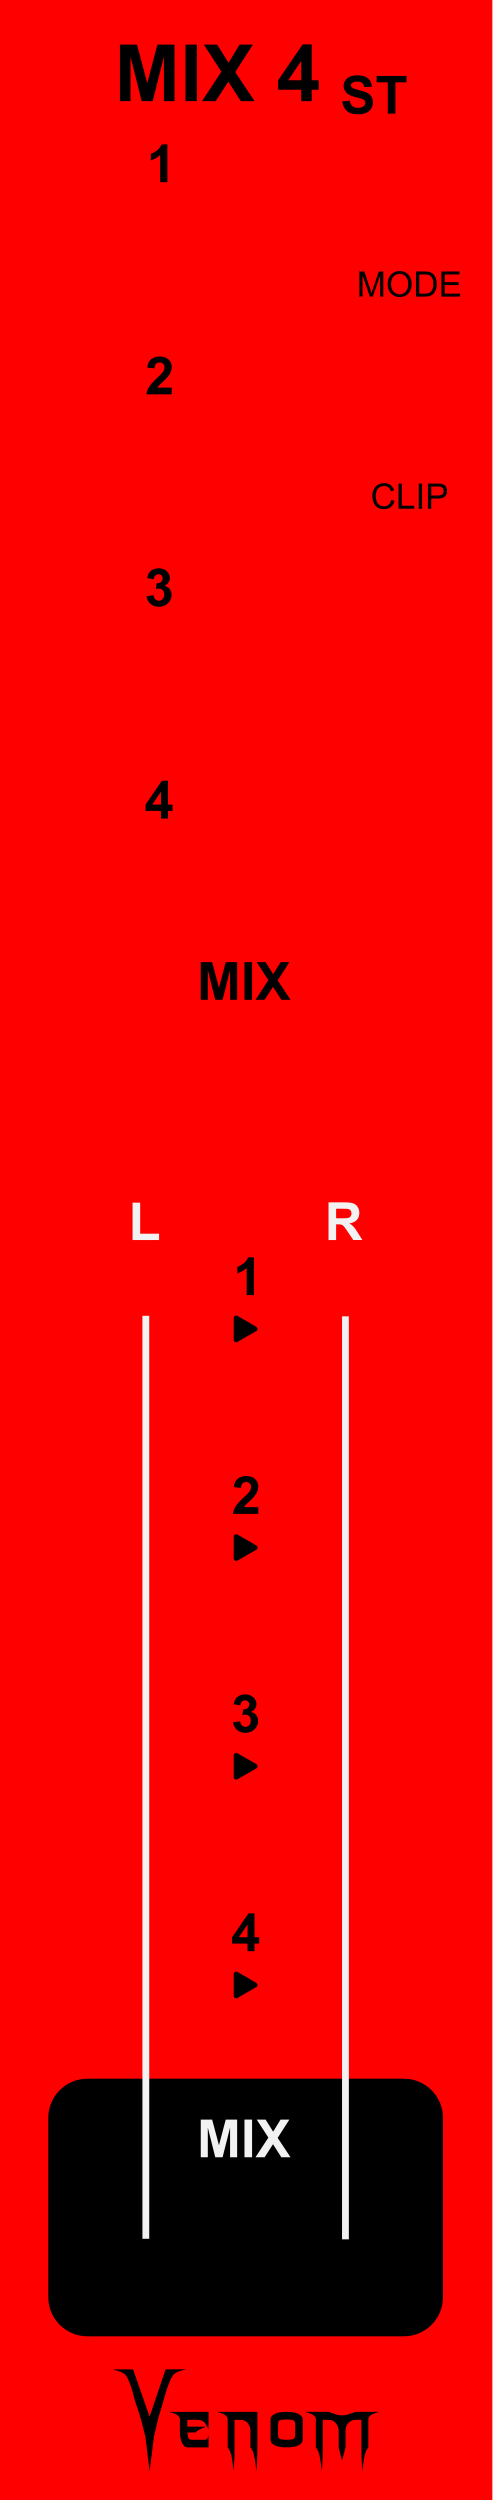
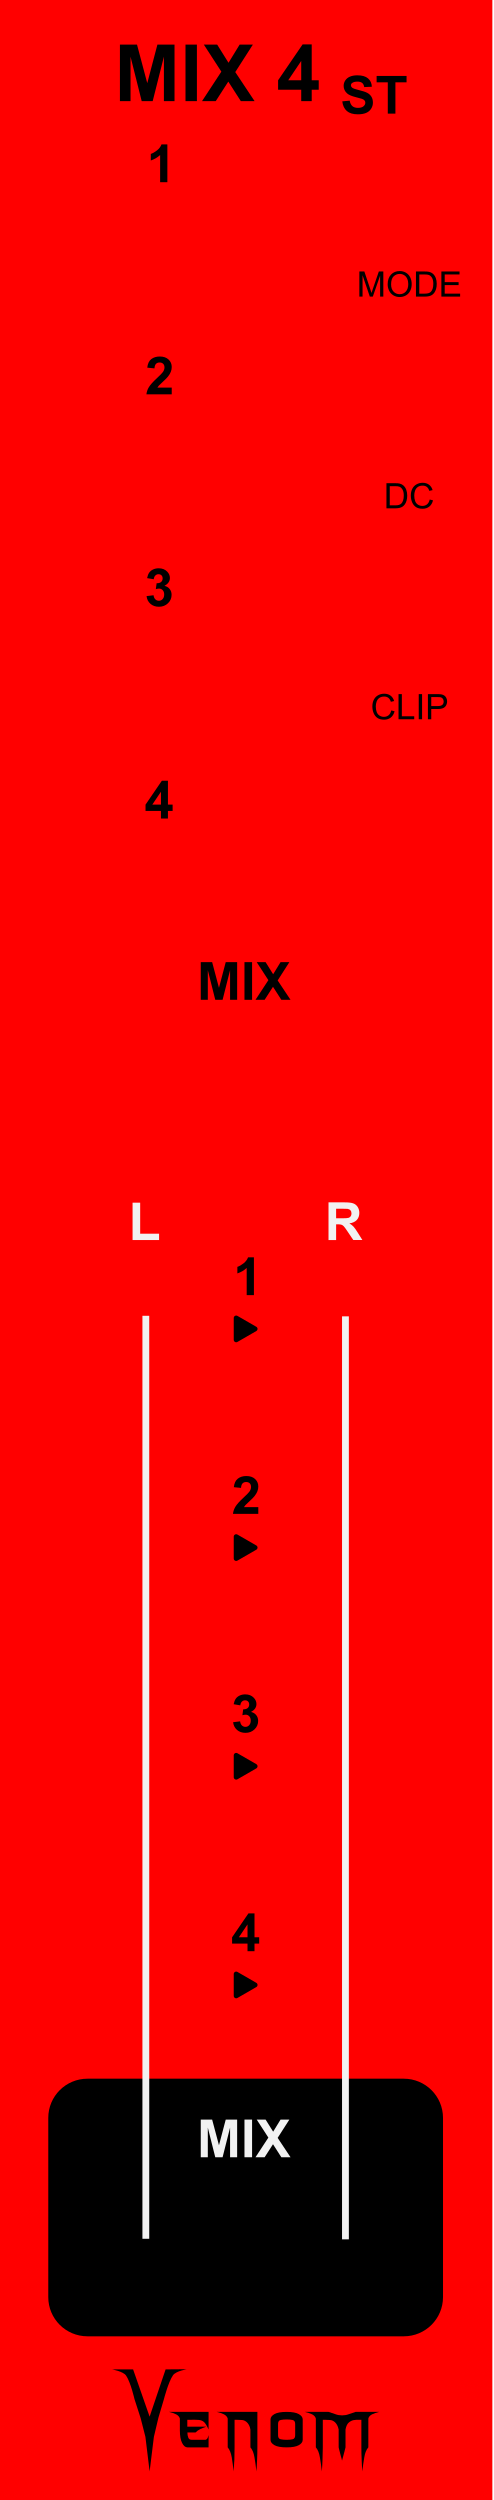
<svg xmlns="http://www.w3.org/2000/svg" width="75" height="380" viewBox="0 0 75 380" version="1.1" id="svg100">
  <defs id="defs7">
    <rect x="85" y="10" width="51.058" height="25" id="rect29906" />
    <linearGradient id="a8e142bb-541b-4903-be63-d5d069028a5d" x1="22.5" x2="22.5" y2="380" gradientUnits="userSpaceOnUse">
      <stop offset="0" stop-color="#ebebeb" id="stop2" />
      <stop offset="1" stop-color="#e1e1e1" id="stop4" />
    </linearGradient>
  </defs>
  <g id="aea613ef-74be-49bf-be45-c0734aee674b" data-name="FND BG" style="fill:#ff0000;fill-opacity:1" transform="matrix(1.666667,0,0,1,-0.1627407,0)">
    <rect width="45" height="380" fill="url(#a8e142bb-541b-4903-be63-d5d069028a5d)" id="rect9" style="fill:#ff0000;fill-opacity:1" x="0" y="0" />
  </g>
-   <g id="g98000" style="fill:#000000;fill-opacity:1">
+   <g id="f45e0130-37b7-4f8b-95b3-6408baa23eb1" data-name="components" style="display:inline" />
+   <g id="g42796" transform="matrix(0.304583,0,0,0.304583,14.27481,-12.68508)" style="fill:#000000;fill-opacity:1">
+     <g aria-label="enom" id="text4270-27" style="font-size:49.389px;line-height:1.25;font-family:'NECK ROMANCER';-inkscape-font-specification:'NECK ROMANCER, Normal';font-variant-ligatures:none;text-align:center;text-anchor:middle;fill:#000000;stroke-width:2.646;fill-opacity:1">
+       <path d="m 46.609,1249.244 q 0,1.158 0,3.425 3.183,0 9.453,0 -1.64,0.579 -2.99,1.206 -1.35,0.627 -2.363,1.688 -1.35,0 -4.051,0 0,1.495 0.434,2.556 0.386,1.109 1.833,1.109 2.267,0 6.801,0 0.482,-0.145 0.868,-0.627 0.338,-0.53 0.627,-1.736 0,2.026 0,6.125 -3.521,0 -10.563,0 -1.543,0 -2.653,-2.219 -1.109,-2.17 -1.109,-6.318 0,-1.978 0,-5.836 -0.386,-1.35 -1.881,-2.122 -1.495,-0.724 -3.569,-1.206 6.608,0 19.775,0 0,2.942 0,8.778 -1.206,-2.701 -2.219,-3.666 -1.013,-0.965 -2.701,-1.109 -0.916,-0.097 -2.17,-0.097 -1.206,0.048 -2.846,0.048 -0.241,0 -0.675,0 z" id="path42762" style="fill:#000000;fill-opacity:1" />
+       <path d="m 81.577,1245.289 q 0,5.884 0,17.701 0,3.087 -0.145,6.077 -0.096,3.039 -0.338,5.933 -0.386,-3.714 -0.965,-6.994 -0.531,-3.328 -2.026,-5.016 0,-2.99 0,-8.923 -0.241,-1.351 -0.723,-2.219 -0.482,-0.868 -1.061,-1.399 -1.109,-1.013 -2.412,-1.109 -1.35,-0.097 -2.267,-0.097 -0.482,0 -1.447,0 0,4.582 0,13.746 0,3.087 -0.096,6.077 -0.145,3.039 -0.386,5.933 -0.386,-3.714 -0.916,-6.994 -0.579,-3.328 -2.026,-5.016 0,-4.823 0,-14.373 -0.386,-1.35 -1.881,-2.122 -1.495,-0.724 -3.569,-1.206 6.752,0 20.257,0 z" id="path42764" style="fill:#000000;fill-opacity:1" />
+       <path d="m 104.197,1249.051 q 0,3.376 0,10.177 0,1.543 -1.929,2.653 -1.929,1.109 -6.077,1.109 -4.196,0 -6.125,-1.109 -1.929,-1.109 -1.929,-2.653 0,-3.376 0,-10.177 0,-1.543 1.929,-2.653 1.929,-1.109 6.125,-1.109 4.148,0 6.077,1.109 1.929,1.109 1.929,2.653 z m -3.762,7.91 q 0,-1.881 0,-5.643 0,-1.688 -1.254,-1.978 -1.206,-0.289 -2.99,-0.289 -1.833,0 -3.039,0.289 -1.254,0.289 -1.254,1.978 0,1.881 0,5.643 0,1.688 1.254,1.977 1.206,0.289 3.039,0.289 1.785,0 2.99,-0.289 1.254,-0.289 1.254,-1.977 z" id="path42766" style="fill:#000000;fill-opacity:1" />
+       <path d="m 142.348,1245.289 q -2.026,0.482 -3.521,1.206 -1.543,0.772 -1.881,2.122 0,4.775 0,14.373 -1.495,1.688 -2.026,5.016 -0.579,3.28 -0.965,6.994 -0.241,-2.894 -0.338,-5.933 -0.145,-2.99 -0.145,-6.077 0,-4.582 0,-13.746 -0.482,0 -1.399,0 -0.531,0 -1.158,0 -0.627,0 -1.302,0.145 -1.254,0.241 -2.412,1.206 -1.158,0.965 -1.64,3.473 0,2.99 0,8.923 -0.145,0.627 -0.289,1.109 -0.097,0.482 -0.193,0.82 -0.531,1.978 -0.386,1.351 0.193,-0.627 -0.289,1.158 -0.097,0.338 -0.241,0.868 -0.145,0.531 -0.338,1.302 -0.145,-0.675 -0.289,-1.206 -0.145,-0.482 -0.241,-0.82 -0.531,-2.026 -0.338,-1.302 0.193,0.772 -0.434,-1.688 -0.048,-0.289 -0.193,-0.724 -0.097,-0.386 -0.193,-0.868 0,-2.99 0,-8.923 -0.289,-1.351 -0.772,-2.219 -0.482,-0.868 -1.061,-1.399 -1.109,-1.013 -2.412,-1.109 -1.302,-0.097 -2.267,-0.097 -0.482,0 -1.399,0 0,4.582 0,13.746 0,3.087 -0.145,6.077 -0.097,3.039 -0.338,5.933 -0.386,-3.714 -0.965,-6.994 -0.531,-3.328 -2.026,-5.016 0,-4.823 0,-14.373 -0.386,-1.35 -1.881,-2.122 -1.495,-0.724 -3.569,-1.206 3.955,0 11.768,0 1.158,0.386 3.473,1.157 0.772,0.289 1.592,0.434 0.82,0.145 1.688,0.145 0.868,0 1.736,-0.145 0.82,-0.145 1.592,-0.434 1.158,-0.386 3.424,-1.157 3.955,0 11.768,0 z" id="path42768" style="fill:#000000;fill-opacity:1" />
+     </g>
+     <g aria-label="V" transform="matrix(1.236317,0,0,0.8088538,-497.8809,123.4859)" id="text4270-3-5-2" style="font-size:78.506px;line-height:1.25;font-family:Nosferotica;-inkscape-font-specification:'Nosferotica, Normal';font-variant-ligatures:none;text-align:center;text-anchor:middle;fill:#000000;stroke-width:3.271;fill-opacity:1">
+       <path d="m 431.65,1360.686 8.574,-0.102 c 0,0 -4.408,1.088 -5.599,3.728 -1.881,4.169 -3.642,14.663 -3.642,14.663 l -2.233,11.519 -1.833,11.831 -1.718,21.311 -1.695,-21.311 -1.922,-11.521 -2.501,-11.829 c 0,0 -1.52,-10.287 -3.383,-14.483 -1.145,-2.579 -5.634,-3.806 -5.634,-3.806 h 8.466 l 6.669,29.157 z" id="path30410" style="fill:#000000;fill-opacity:1" />
+     </g>
+   </g>
+   <text xml:space="preserve" id="text29904" style="font-weight:bold;font-size:8px;line-height:1.25;font-family:Arial;-inkscape-font-specification:'Arial, Bold';font-variant-ligatures:none;text-align:center;white-space:pre;shape-inside:url(#rect29906)" />
+   <g id="g87069" style="fill:#000000;fill-opacity:1">
    <g aria-label="ST" id="text9323-6-3-6-1-4-5" style="font-weight:bold;font-size:8px;line-height:1.25;font-family:Arial;-inkscape-font-specification:'Arial, Bold';font-variant-ligatures:none;text-align:center;text-anchor:middle;display:inline;fill:#000000;fill-opacity:1" transform="translate(6,2)">
      <path d="m 46.027,13.408 1.125,-0.109 q 0.102,0.566 0.41,0.832 0.312,0.266 0.84,0.266 0.559,0 0.84,-0.234 0.285,-0.238 0.285,-0.555 0,-0.203 -0.121,-0.344 -0.117,-0.145 -0.414,-0.25 -0.203,-0.07 -0.926,-0.25 -0.93,-0.23 -1.305,-0.566 -0.527,-0.473 -0.527,-1.152 0,-0.438 0.246,-0.816 0.25,-0.383 0.715,-0.582 0.469,-0.199 1.129,-0.199 1.078,0 1.621,0.473 0.547,0.473 0.574,1.262 l -1.156,0.051 q -0.074,-0.441 -0.32,-0.633 -0.242,-0.195 -0.73,-0.195 -0.504,0 -0.789,0.207 -0.184,0.133 -0.184,0.355 0,0.203 0.172,0.348 0.219,0.184 1.062,0.383 0.844,0.199 1.246,0.414 0.406,0.211 0.633,0.582 0.23,0.367 0.23,0.91 0,0.492 -0.273,0.922 -0.273,0.43 -0.773,0.641 -0.5,0.207 -1.246,0.207 -1.086,0 -1.668,-0.5 -0.582,-0.504 -0.695,-1.465 z" id="path8017" style="fill:#000000;fill-opacity:1" />
      <path d="M 52.945,15.271 V 10.513 H 51.246 V 9.544 h 4.551 v 0.969 h -1.695 v 4.758 z" id="path8019" style="fill:#000000;fill-opacity:1" />
    </g>
    <rect x="7.337" y="315.962" width="60" height="39.157" rx="5.957" fill="#1f1f1f" id="rect56" style="fill:#000000;fill-opacity:1;stroke-width:1.45" />
    <g aria-label="MIX" id="text9323" style="font-weight:bold;font-size:8px;line-height:1.25;font-family:Arial;-inkscape-font-specification:'Arial, Bold';font-variant-ligatures:none;text-align:center;text-anchor:middle;fill:#000000;fill-opacity:1" transform="translate(15)">
      <path d="m 15.515,151.972 v -5.727 h 1.73 l 1.039,3.906 1.027,-3.906 h 1.734 v 5.727 h -1.074 v -4.508 l -1.137,4.508 h -1.113 l -1.133,-4.508 v 4.508 z" id="path79773" style="fill:#000000;fill-opacity:1" />
      <path d="m 22.16,151.972 v -5.727 h 1.156 v 5.727 z" id="path79775" style="fill:#000000;fill-opacity:1" />
      <path d="m 23.835,151.972 1.957,-2.988 -1.773,-2.738 h 1.352 l 1.148,1.84 1.125,-1.84 h 1.34 l -1.781,2.781 1.957,2.945 h -1.395 l -1.27,-1.98 -1.273,1.98 z" id="path79777" style="fill:#000000;fill-opacity:1" />
    </g>
    <g aria-label="1" id="text9323-6" style="font-weight:bold;font-size:8px;line-height:1.25;font-family:Arial;-inkscape-font-specification:'Arial, Bold';font-variant-ligatures:none;text-align:center;text-anchor:middle;fill:#000000;fill-opacity:1" transform="translate(14.01774,0.5314984)">
      <path d="m 11.42,27.167 h -1.098 v -4.137 q -0.602,0.562 -1.418,0.832 v -0.996 q 0.43,-0.141 0.934,-0.531 0.504,-0.395 0.691,-0.918 h 0.891 z" id="path79761" style="fill:#000000;fill-opacity:1" />
    </g>
    <g aria-label="2" id="text9323-6-3" style="font-weight:bold;font-size:8px;line-height:1.25;font-family:Arial;-inkscape-font-specification:'Arial, Bold';font-variant-ligatures:none;text-align:center;text-anchor:middle;fill:#000000;fill-opacity:1" transform="translate(14.01774,0.5314984)">
      <path d="m 12.086,58.387 v 1.02 H 8.238 q 0.062,-0.578 0.375,-1.094 0.312,-0.52 1.234,-1.375 0.742,-0.691 0.91,-0.938 0.227,-0.34 0.227,-0.672 0,-0.367 -0.199,-0.562 -0.195,-0.199 -0.543,-0.199 -0.344,0 -0.547,0.207 -0.203,0.207 -0.234,0.688 l -1.094,-0.109 q 0.098,-0.906 0.613,-1.301 0.516,-0.395 1.289,-0.395 0.848,0 1.332,0.457 0.484,0.457 0.484,1.137 0,0.387 -0.141,0.738 -0.137,0.348 -0.438,0.73 -0.199,0.254 -0.719,0.73 -0.52,0.477 -0.66,0.633 -0.137,0.156 -0.223,0.305 z" id="path79764" style="fill:#000000;fill-opacity:1" />
    </g>
    <g aria-label="3" id="text9323-6-3-4" style="font-weight:bold;font-size:8px;line-height:1.25;font-family:Arial;-inkscape-font-specification:'Arial, Bold';font-variant-ligatures:none;text-align:center;text-anchor:middle;fill:#000000;fill-opacity:1" transform="translate(14.01774,0.5314984)">
      <path d="m 8.26,90.078 1.062,-0.129 q 0.051,0.406 0.273,0.621 0.223,0.215 0.539,0.215 0.34,0 0.57,-0.258 0.234,-0.258 0.234,-0.695 0,-0.414 -0.223,-0.656 -0.223,-0.242 -0.543,-0.242 -0.211,0 -0.504,0.082 l 0.121,-0.895 q 0.445,0.012 0.68,-0.191 0.234,-0.207 0.234,-0.547 0,-0.289 -0.172,-0.461 -0.172,-0.172 -0.457,-0.172 -0.281,0 -0.48,0.195 -0.199,0.195 -0.242,0.57 L 8.342,87.344 q 0.105,-0.52 0.316,-0.828 0.215,-0.312 0.594,-0.488 0.383,-0.18 0.855,-0.18 0.809,0 1.297,0.516 0.402,0.422 0.402,0.953 0,0.754 -0.824,1.203 0.492,0.105 0.785,0.473 0.297,0.367 0.297,0.887 0,0.754 -0.551,1.285 -0.551,0.531 -1.371,0.531 -0.777,0 -1.289,-0.445 -0.512,-0.449 -0.594,-1.172 z" id="path79767" style="fill:#000000;fill-opacity:1" />
    </g>
    <g aria-label="4" id="text9323-6-3-4-7" style="font-weight:bold;font-size:8px;line-height:1.25;font-family:Arial;-inkscape-font-specification:'Arial, Bold';font-variant-ligatures:none;text-align:center;text-anchor:middle;fill:#000000;fill-opacity:1" transform="translate(14.01774,0.5314984)">
      <path d="m 10.447,123.886 v -1.152 H 8.103 v -0.961 l 2.484,-3.637 h 0.922 v 3.633 h 0.711 v 0.965 h -0.711 v 1.152 z m 0,-2.117 v -1.957 l -1.316,1.957 z" id="path79770" style="fill:#000000;fill-opacity:1" />
    </g>
    <g aria-label="1" id="text9323-6-6" style="font-weight:bold;font-size:8px;line-height:1.25;font-family:Arial;-inkscape-font-specification:'Arial, Bold';font-variant-ligatures:none;text-align:center;text-anchor:middle;fill:#000000;fill-opacity:1" transform="translate(27.17531,2)">
      <path d="m 11.42,194.865 h -1.098 v -4.137 q -0.602,0.562 -1.418,0.832 v -0.996 q 0.43,-0.141 0.934,-0.531 0.504,-0.395 0.691,-0.918 h 0.891 z" id="path79780" style="fill:#000000;fill-opacity:1" />
    </g>
    <g aria-label="2" id="text9323-6-3-6" style="font-weight:bold;font-size:8px;line-height:1.25;font-family:Arial;-inkscape-font-specification:'Arial, Bold';font-variant-ligatures:none;text-align:center;text-anchor:middle;fill:#000000;fill-opacity:1" transform="translate(27.17531,2)">
      <path d="m 12.086,227.086 v 1.02 H 8.238 q 0.062,-0.578 0.375,-1.094 0.312,-0.52 1.234,-1.375 0.742,-0.691 0.91,-0.938 0.227,-0.34 0.227,-0.672 0,-0.367 -0.199,-0.562 -0.195,-0.199 -0.543,-0.199 -0.344,0 -0.547,0.207 -0.203,0.207 -0.234,0.688 l -1.094,-0.109 q 0.098,-0.906 0.613,-1.301 0.516,-0.395 1.289,-0.395 0.848,0 1.332,0.457 0.484,0.457 0.484,1.137 0,0.387 -0.141,0.738 -0.137,0.348 -0.438,0.73 -0.199,0.254 -0.719,0.73 -0.52,0.477 -0.66,0.633 -0.137,0.156 -0.223,0.305 z" id="path79783" style="fill:#000000;fill-opacity:1" />
    </g>
    <g aria-label="3" id="text9323-6-3-4-2" style="font-weight:bold;font-size:8px;line-height:1.25;font-family:Arial;-inkscape-font-specification:'Arial, Bold';font-variant-ligatures:none;text-align:center;text-anchor:middle;fill:#000000;fill-opacity:1" transform="translate(27.17531,2)">
      <path d="m 8.26,259.776 1.062,-0.129 q 0.051,0.406 0.273,0.621 0.223,0.215 0.539,0.215 0.34,0 0.57,-0.258 0.234,-0.258 0.234,-0.695 0,-0.414 -0.223,-0.656 -0.223,-0.242 -0.543,-0.242 -0.211,0 -0.504,0.082 l 0.121,-0.895 q 0.445,0.012 0.68,-0.191 0.234,-0.207 0.234,-0.547 0,-0.289 -0.172,-0.461 -0.172,-0.172 -0.457,-0.172 -0.281,0 -0.48,0.195 -0.199,0.195 -0.242,0.57 l -1.012,-0.172 q 0.105,-0.52 0.316,-0.828 0.215,-0.312 0.594,-0.488 0.383,-0.18 0.855,-0.18 0.809,0 1.297,0.516 0.402,0.422 0.402,0.953 0,0.754 -0.824,1.203 0.492,0.105 0.785,0.473 0.297,0.367 0.297,0.887 0,0.754 -0.551,1.285 -0.551,0.531 -1.371,0.531 -0.777,0 -1.289,-0.445 -0.512,-0.449 -0.594,-1.172 z" id="path79786" style="fill:#000000;fill-opacity:1" />
    </g>
    <g aria-label="4" id="text9323-6-3-4-7-9" style="font-weight:bold;font-size:8px;line-height:1.25;font-family:Arial;-inkscape-font-specification:'Arial, Bold';font-variant-ligatures:none;text-align:center;text-anchor:middle;fill:#000000;fill-opacity:1" transform="translate(27.17531,2)">
      <path d="m 10.447,294.584 v -1.152 H 8.103 v -0.961 l 2.484,-3.637 h 0.922 v 3.633 h 0.711 v 0.965 h -0.711 v 1.152 z m 0,-2.117 v -1.957 l -1.316,1.957 z" id="path79789" style="fill:#000000;fill-opacity:1" />
    </g>
    <g aria-label="MIX 4" id="text9323-12" style="font-weight:bold;font-size:12px;line-height:1.25;font-family:Arial;-inkscape-font-specification:'Arial, Bold';font-variant-ligatures:none;text-align:center;text-anchor:middle;fill:#000000;fill-opacity:1" transform="translate(11)">
      <path d="M 7.229,15.372 V 6.783 H 9.825 l 1.559,5.859 1.541,-5.859 h 2.602 V 15.372 H 13.914 V 8.611 L 12.209,15.372 H 10.539 L 8.84,8.611 v 6.762 z" id="path79752" style="fill:#000000;fill-opacity:1" />
      <path d="M 17.196,15.372 V 6.783 h 1.734 v 8.59 z" id="path79754" style="fill:#000000;fill-opacity:1" />
      <path d="M 19.709,15.372 22.645,10.89 19.985,6.783 h 2.027 l 1.723,2.76 1.688,-2.76 h 2.01 l -2.672,4.172 2.936,4.418 h -2.092 l -1.904,-2.971 -1.91,2.971 z" id="path79756" style="fill:#000000;fill-opacity:1" />
      <path d="m 34.786,15.372 v -1.729 h -3.516 v -1.441 l 3.727,-5.455 h 1.383 v 5.449 h 1.066 v 1.447 h -1.066 v 1.729 z m 0,-3.176 V 9.261 l -1.975,2.936 z" id="path79758" style="fill:#000000;fill-opacity:1" />
    </g>
    <path d="m 38.959,268.151 -2.872,-1.658 a 0.372,0.372 0 0 0 -0.558,0.322 v 3.316 a 0.372,0.372 0 0 0 0.558,0.322 l 2.872,-1.658 a 0.372,0.372 0 0 0 0,-0.644 z" fill="#1f1f1f" id="path26" style="fill:#000000;fill-opacity:1" />
    <path d="m 38.959,301.39 -2.872,-1.658 a 0.372,0.372 0 0 0 -0.558,0.322 v 3.316 a 0.372,0.372 0 0 0 0.558,0.322 l 2.872,-1.658 a 0.372,0.372 0 0 0 0,-0.644 z" fill="#1f1f1f" id="path26-1" style="fill:#000000;fill-opacity:1" />
    <path d="m 38.959,234.911 -2.872,-1.658 a 0.372,0.372 0 0 0 -0.558,0.322 v 3.316 a 0.372,0.372 0 0 0 0.558,0.322 l 2.872,-1.658 a 0.372,0.372 0 0 0 0,-0.644 z" fill="#1f1f1f" id="path26-2" style="fill:#000000;fill-opacity:1" />
    <path d="m 38.959,201.672 -2.872,-1.658 a 0.372,0.372 0 0 0 -0.558,0.322 v 3.316 a 0.372,0.372 0 0 0 0.558,0.322 l 2.872,-1.658 a 0.372,0.372 0 0 0 0,-0.644 z" fill="#1f1f1f" id="path26-8" style="fill:#000000;fill-opacity:1" />
    <g aria-label="MODE" id="text92548" style="font-size:5.333px;line-height:1.25;font-family:Arial;-inkscape-font-specification:'Arial, Normal';font-variant-ligatures:none;text-align:center;text-anchor:middle;fill:#000000;fill-opacity:1">
      <path d="m 54.621,45.084 v -3.818 h 0.76 l 0.904,2.703 q 0.125,0.378 0.182,0.565 0.065,-0.208 0.203,-0.612 l 0.914,-2.656 h 0.68 v 3.818 h -0.487 v -3.195 l -1.109,3.195 h -0.456 l -1.104,-3.25 v 3.25 z" id="path97921" style="fill:#000000;fill-opacity:1" />
      <path d="m 58.925,43.225 q 0,-0.951 0.51,-1.487 0.51,-0.539 1.318,-0.539 0.529,0 0.953,0.253 0.424,0.253 0.646,0.706 0.224,0.451 0.224,1.023 0,0.581 -0.234,1.039 -0.234,0.458 -0.664,0.695 -0.43,0.234 -0.927,0.234 -0.539,0 -0.964,-0.26 -0.424,-0.26 -0.643,-0.711 -0.219,-0.451 -0.219,-0.953 z m 0.521,0.008 q 0,0.69 0.37,1.089 0.372,0.396 0.932,0.396 0.57,0 0.937,-0.401 0.37,-0.401 0.37,-1.138 0,-0.466 -0.159,-0.812 -0.156,-0.349 -0.461,-0.539 -0.302,-0.193 -0.68,-0.193 -0.536,0 -0.924,0.37 -0.385,0.367 -0.385,1.229 z" id="path97923" style="fill:#000000;fill-opacity:1" />
      <path d="m 63.227,45.084 v -3.818 h 1.315 q 0.445,0 0.68,0.055 0.328,0.076 0.56,0.273 0.302,0.255 0.451,0.654 0.151,0.396 0.151,0.906 0,0.435 -0.102,0.771 -0.102,0.336 -0.26,0.557 -0.159,0.219 -0.349,0.346 -0.188,0.125 -0.456,0.19 -0.266,0.065 -0.612,0.065 z m 0.505,-0.451 h 0.815 q 0.378,0 0.591,-0.07 0.216,-0.07 0.344,-0.198 0.18,-0.18 0.279,-0.482 0.102,-0.305 0.102,-0.737 0,-0.599 -0.198,-0.919 -0.195,-0.323 -0.477,-0.432 -0.203,-0.078 -0.654,-0.078 H 63.733 Z" id="path97925" style="fill:#000000;fill-opacity:1" />
      <path d="m 67.089,45.084 v -3.818 h 2.76 v 0.451 h -2.255 v 1.169 h 2.112 v 0.448 h -2.112 v 1.299 h 2.344 v 0.451 z" id="path97927" style="fill:#000000;fill-opacity:1" />
    </g>
-     <g aria-label="CLIP" id="text92548-7" style="font-size:5.333px;line-height:1.25;font-family:Arial;-inkscape-font-specification:'Arial, Normal';font-variant-ligatures:none;text-align:center;text-anchor:middle;fill:#000000;fill-opacity:1">
+     <g aria-label="CLIP" id="text92548-7" style="font-size:5.333px;line-height:1.25;font-family:Arial;-inkscape-font-specification:'Arial, Normal';font-variant-ligatures:none;text-align:center;text-anchor:middle;fill:#000000;fill-opacity:1" transform="translate(0,32)">
      <path d="m 59.47,75.986 0.505,0.128 q -0.159,0.622 -0.573,0.951 -0.411,0.326 -1.008,0.326 -0.617,0 -1.005,-0.25 -0.385,-0.253 -0.589,-0.729 -0.201,-0.477 -0.201,-1.023 0,-0.596 0.227,-1.039 0.229,-0.445 0.648,-0.674 0.422,-0.232 0.927,-0.232 0.573,0 0.964,0.292 0.391,0.292 0.544,0.82 l -0.497,0.117 q -0.133,-0.417 -0.385,-0.607 -0.253,-0.19 -0.635,-0.19 -0.44,0 -0.737,0.211 -0.294,0.211 -0.414,0.568 -0.12,0.354 -0.12,0.732 0,0.487 0.141,0.852 0.143,0.362 0.443,0.542 0.299,0.18 0.648,0.18 0.424,0 0.719,-0.245 0.294,-0.245 0.398,-0.727 z" id="path97930" style="fill:#000000;fill-opacity:1" />
      <path d="m 60.576,77.325 v -3.818 h 0.505 v 3.367 h 1.88 v 0.451 z" id="path97932" style="fill:#000000;fill-opacity:1" />
      <path d="m 63.649,77.325 v -3.818 h 0.505 v 3.818 z" id="path97934" style="fill:#000000;fill-opacity:1" />
      <path d="m 65.045,77.325 v -3.818 h 1.44 q 0.38,0 0.581,0.036 0.281,0.047 0.471,0.18 0.19,0.13 0.305,0.367 0.117,0.237 0.117,0.521 0,0.487 -0.31,0.826 -0.31,0.336 -1.12,0.336 h -0.979 v 1.552 z m 0.505,-2.003 h 0.987 q 0.49,0 0.695,-0.182 0.206,-0.182 0.206,-0.513 0,-0.24 -0.122,-0.409 -0.12,-0.172 -0.318,-0.227 -0.128,-0.034 -0.471,-0.034 h -0.977 z" id="path97936" style="fill:#000000;fill-opacity:1" />
    </g>
-   </g>
-   <g id="f45e0130-37b7-4f8b-95b3-6408baa23eb1" data-name="components" style="display:inline" />
-   <g id="g42796" transform="matrix(0.304583,0,0,0.304583,14.27481,-12.68508)" style="fill:#000000;fill-opacity:1">
-     <g aria-label="enom" id="text4270-27" style="font-size:49.389px;line-height:1.25;font-family:'NECK ROMANCER';-inkscape-font-specification:'NECK ROMANCER, Normal';font-variant-ligatures:none;text-align:center;text-anchor:middle;fill:#000000;stroke-width:2.646;fill-opacity:1">
-       <path d="m 46.609,1249.244 q 0,1.158 0,3.425 3.183,0 9.453,0 -1.64,0.579 -2.99,1.206 -1.35,0.627 -2.363,1.688 -1.35,0 -4.051,0 0,1.495 0.434,2.556 0.386,1.109 1.833,1.109 2.267,0 6.801,0 0.482,-0.145 0.868,-0.627 0.338,-0.53 0.627,-1.736 0,2.026 0,6.125 -3.521,0 -10.563,0 -1.543,0 -2.653,-2.219 -1.109,-2.17 -1.109,-6.318 0,-1.978 0,-5.836 -0.386,-1.35 -1.881,-2.122 -1.495,-0.724 -3.569,-1.206 6.608,0 19.775,0 0,2.942 0,8.778 -1.206,-2.701 -2.219,-3.666 -1.013,-0.965 -2.701,-1.109 -0.916,-0.097 -2.17,-0.097 -1.206,0.048 -2.846,0.048 -0.241,0 -0.675,0 z" id="path42762" style="fill:#000000;fill-opacity:1" />
-       <path d="m 81.577,1245.289 q 0,5.884 0,17.701 0,3.087 -0.145,6.077 -0.096,3.039 -0.338,5.933 -0.386,-3.714 -0.965,-6.994 -0.531,-3.328 -2.026,-5.016 0,-2.99 0,-8.923 -0.241,-1.351 -0.723,-2.219 -0.482,-0.868 -1.061,-1.399 -1.109,-1.013 -2.412,-1.109 -1.35,-0.097 -2.267,-0.097 -0.482,0 -1.447,0 0,4.582 0,13.746 0,3.087 -0.096,6.077 -0.145,3.039 -0.386,5.933 -0.386,-3.714 -0.916,-6.994 -0.579,-3.328 -2.026,-5.016 0,-4.823 0,-14.373 -0.386,-1.35 -1.881,-2.122 -1.495,-0.724 -3.569,-1.206 6.752,0 20.257,0 z" id="path42764" style="fill:#000000;fill-opacity:1" />
-       <path d="m 104.197,1249.051 q 0,3.376 0,10.177 0,1.543 -1.929,2.653 -1.929,1.109 -6.077,1.109 -4.196,0 -6.125,-1.109 -1.929,-1.109 -1.929,-2.653 0,-3.376 0,-10.177 0,-1.543 1.929,-2.653 1.929,-1.109 6.125,-1.109 4.148,0 6.077,1.109 1.929,1.109 1.929,2.653 z m -3.762,7.91 q 0,-1.881 0,-5.643 0,-1.688 -1.254,-1.978 -1.206,-0.289 -2.99,-0.289 -1.833,0 -3.039,0.289 -1.254,0.289 -1.254,1.978 0,1.881 0,5.643 0,1.688 1.254,1.977 1.206,0.289 3.039,0.289 1.785,0 2.99,-0.289 1.254,-0.289 1.254,-1.977 z" id="path42766" style="fill:#000000;fill-opacity:1" />
-       <path d="m 142.348,1245.289 q -2.026,0.482 -3.521,1.206 -1.543,0.772 -1.881,2.122 0,4.775 0,14.373 -1.495,1.688 -2.026,5.016 -0.579,3.28 -0.965,6.994 -0.241,-2.894 -0.338,-5.933 -0.145,-2.99 -0.145,-6.077 0,-4.582 0,-13.746 -0.482,0 -1.399,0 -0.531,0 -1.158,0 -0.627,0 -1.302,0.145 -1.254,0.241 -2.412,1.206 -1.158,0.965 -1.64,3.473 0,2.99 0,8.923 -0.145,0.627 -0.289,1.109 -0.097,0.482 -0.193,0.82 -0.531,1.978 -0.386,1.351 0.193,-0.627 -0.289,1.158 -0.097,0.338 -0.241,0.868 -0.145,0.531 -0.338,1.302 -0.145,-0.675 -0.289,-1.206 -0.145,-0.482 -0.241,-0.82 -0.531,-2.026 -0.338,-1.302 0.193,0.772 -0.434,-1.688 -0.048,-0.289 -0.193,-0.724 -0.097,-0.386 -0.193,-0.868 0,-2.99 0,-8.923 -0.289,-1.351 -0.772,-2.219 -0.482,-0.868 -1.061,-1.399 -1.109,-1.013 -2.412,-1.109 -1.302,-0.097 -2.267,-0.097 -0.482,0 -1.399,0 0,4.582 0,13.746 0,3.087 -0.145,6.077 -0.097,3.039 -0.338,5.933 -0.386,-3.714 -0.965,-6.994 -0.531,-3.328 -2.026,-5.016 0,-4.823 0,-14.373 -0.386,-1.35 -1.881,-2.122 -1.495,-0.724 -3.569,-1.206 3.955,0 11.768,0 1.158,0.386 3.473,1.157 0.772,0.289 1.592,0.434 0.82,0.145 1.688,0.145 0.868,0 1.736,-0.145 0.82,-0.145 1.592,-0.434 1.158,-0.386 3.424,-1.157 3.955,0 11.768,0 z" id="path42768" style="fill:#000000;fill-opacity:1" />
-     </g>
-     <g aria-label="V" transform="matrix(1.236317,0,0,0.8088538,-497.8809,123.4859)" id="text4270-3-5-2" style="font-size:78.506px;line-height:1.25;font-family:Nosferotica;-inkscape-font-specification:'Nosferotica, Normal';font-variant-ligatures:none;text-align:center;text-anchor:middle;fill:#000000;stroke-width:3.271;fill-opacity:1">
-       <path d="m 431.65,1360.686 8.574,-0.102 c 0,0 -4.408,1.088 -5.599,3.728 -1.881,4.169 -3.642,14.663 -3.642,14.663 l -2.233,11.519 -1.833,11.831 -1.718,21.311 -1.695,-21.311 -1.922,-11.521 -2.501,-11.829 c 0,0 -1.52,-10.287 -3.383,-14.483 -1.145,-2.579 -5.634,-3.806 -5.634,-3.806 h 8.466 l 6.669,29.157 z" id="path30410" style="fill:#000000;fill-opacity:1" />
+     <g aria-label="DC" id="text83416" style="font-size:5.333px;line-height:1.25;font-family:Arial;-inkscape-font-specification:'Arial, Normal';font-variant-ligatures:none;text-align:center;text-anchor:middle;fill:#000000;fill-opacity:1">
+       <path d="m 58.739,77.265 v -3.818 h 1.315 q 0.445,0 0.68,0.055 0.328,0.076 0.56,0.273 0.302,0.255 0.451,0.654 0.151,0.396 0.151,0.906 0,0.435 -0.102,0.771 -0.102,0.336 -0.26,0.557 -0.159,0.219 -0.349,0.346 -0.188,0.125 -0.456,0.19 -0.266,0.065 -0.612,0.065 z m 0.505,-0.451 h 0.815 q 0.378,0 0.591,-0.07 0.216,-0.07 0.344,-0.198 0.18,-0.18 0.279,-0.482 0.102,-0.305 0.102,-0.737 0,-0.599 -0.198,-0.919 -0.195,-0.323 -0.477,-0.432 -0.203,-0.078 -0.654,-0.078 H 59.244 Z" id="path87000" style="fill:#000000;fill-opacity:1" />
+       <path d="m 65.315,75.926 0.505,0.128 q -0.159,0.622 -0.573,0.951 -0.411,0.326 -1.008,0.326 -0.617,0 -1.005,-0.25 -0.385,-0.253 -0.589,-0.729 -0.201,-0.477 -0.201,-1.023 0,-0.596 0.227,-1.039 0.229,-0.445 0.648,-0.674 0.422,-0.232 0.927,-0.232 0.573,0 0.964,0.292 0.391,0.292 0.544,0.82 l -0.497,0.117 q -0.133,-0.417 -0.385,-0.607 -0.253,-0.19 -0.635,-0.19 -0.44,0 -0.737,0.211 -0.294,0.211 -0.414,0.568 -0.12,0.354 -0.12,0.732 0,0.487 0.141,0.852 0.143,0.362 0.443,0.542 0.299,0.18 0.648,0.18 0.424,0 0.719,-0.245 0.294,-0.245 0.398,-0.727 z" id="path87002" style="fill:#000000;fill-opacity:1" />
    </g>
  </g>
-   <text xml:space="preserve" id="text29904" style="font-weight:bold;font-size:8px;line-height:1.25;font-family:Arial;-inkscape-font-specification:'Arial, Bold';font-variant-ligatures:none;text-align:center;white-space:pre;shape-inside:url(#rect29906)" />
  <g id="layer1" style="display:none">
    <circle style="fill:#ff0000;stroke:#ff0000;stroke-width:1.865;stroke-opacity:1" id="path1065-77" cx="37.337" cy="131.014" r="10.068" />
    <circle style="fill:#ff0000;stroke:#ff0000;stroke-width:2.373;stroke-opacity:1" id="path1065-77-3" cx="37.337" cy="168.254" r="12.813" />
    <circle style="fill:#ff0000;stroke:#ff0000;stroke-width:1.865;stroke-opacity:1" id="path1065-7-3" cx="37.337" cy="98.775" r="10.068" />
    <circle style="fill:#ff0000;stroke:#ff0000;stroke-width:1.865;stroke-opacity:1" id="path1065-7-1-6" cx="37.337" cy="66.535" r="10.068" />
    <circle style="fill:#ff0000;stroke:#ff0000;stroke-width:1.865;stroke-opacity:1" id="path1065-7-2-3" cx="37.337" cy="34.295" r="10.068" />
    <circle style="fill:#ff0000;stroke:#ff0000;stroke-width:1.949;stroke-opacity:1" id="path1065" cx="22.166" cy="301.712" r="10.525" />
    <circle style="fill:#ff0000;stroke:#ff0000;stroke-width:1.949;stroke-opacity:1" id="path1065-7" cx="22.166" cy="268.473" r="10.525" />
    <circle style="fill:#ff0000;stroke:#ff0000;stroke-width:1.949;stroke-opacity:1" id="path1065-7-1" cx="22.166" cy="235.233" r="10.525" />
    <circle style="fill:#ff0000;stroke:#ff0000;stroke-width:1.949;stroke-opacity:1" id="path1065-7-2" cx="22.166" cy="201.994" r="10.525" />
    <circle style="display:inline;fill:#ff0000;stroke:#ff0000;stroke-width:1.949;stroke-opacity:1" id="path1065-9" cx="52.508" cy="301.712" r="10.525" />
    <circle style="display:inline;fill:#ff0000;stroke:#ff0000;stroke-width:1.949;stroke-opacity:1" id="path1065-7-38" cx="52.508" cy="268.434" r="10.525" />
    <circle style="display:inline;fill:#ff0000;stroke:#ff0000;stroke-width:1.949;stroke-opacity:1" id="path1065-7-1-1" cx="52.508" cy="235.195" r="10.525" />
    <circle style="display:inline;fill:#ff0000;stroke:#ff0000;stroke-width:1.949;stroke-opacity:1" id="path1065-7-2-8" cx="52.508" cy="201.955" r="10.525" />
    <circle style="display:inline;fill:#ff0000;stroke:#ff0000;stroke-width:0.641;stroke-opacity:1" id="path1065-7-2-3-6" cx="62.28" cy="50.415" r="3.459" />
    <circle style="display:inline;fill:#ff0000;stroke:#ff0000;stroke-width:0.641;stroke-opacity:1" id="path1065-7-2-3-6-2" cx="62.28" cy="82.655" r="3.459" />
+     <circle style="display:inline;fill:#ff0000;stroke:#ff0000;stroke-width:0.641;stroke-opacity:1" id="path1065-7-2-3-6-2-5" cx="62.28" cy="114.894" r="3.459" />
    <circle style="fill:#ff0000;stroke:#ff0000;stroke-width:1.949;stroke-opacity:1" id="path1065-72" cx="22.166" cy="340.434" r="10.525" />
    <circle style="display:inline;fill:#ff0000;stroke:#ff0000;stroke-width:1.949;stroke-opacity:1" id="path1065-72-2" cx="52.508" cy="340.434" r="10.525" />
  </g>
  <g id="layer2" style="display:none">
    <g id="g79750" transform="translate(110.0001,144.9996)">
      <text xml:space="preserve" style="font-weight:bold;font-size:8px;line-height:1.25;font-family:Arial;-inkscape-font-specification:'Arial, Bold';font-variant-ligatures:none;text-align:center;text-anchor:middle;fill:#252525;fill-opacity:1" x="-87.94" y="6.972" id="text9323-7">
        <tspan id="tspan9321-1" x="-87.94" y="6.972">MIX</tspan>
      </text>
      <text xml:space="preserve" style="font-weight:bold;font-size:8px;line-height:1.25;font-family:Arial;-inkscape-font-specification:'Arial, Bold';font-variant-ligatures:none;text-align:center;text-anchor:middle;fill:#252525;fill-opacity:1" x="-99.504" y="-117.833" id="text9323-6-63">
        <tspan id="tspan9321-6-5" x="-99.504" y="-117.833">1</tspan>
      </text>
      <text xml:space="preserve" style="font-weight:bold;font-size:8px;line-height:1.25;font-family:Arial;-inkscape-font-specification:'Arial, Bold';font-variant-ligatures:none;text-align:center;text-anchor:middle;fill:#252525;fill-opacity:1" x="-99.736" y="-85.593" id="text9323-6-3-7">
        <tspan id="tspan9321-6-1-8" x="-99.736" y="-85.593">2</tspan>
      </text>
      <text xml:space="preserve" style="font-weight:bold;font-size:8px;line-height:1.25;font-family:Arial;-inkscape-font-specification:'Arial, Bold';font-variant-ligatures:none;text-align:center;text-anchor:middle;fill:#252525;fill-opacity:1" x="-99.817" y="-53.402" id="text9323-6-3-4-73">
        <tspan id="tspan9321-6-1-2-8" x="-99.817" y="-53.402">3</tspan>
      </text>
      <text xml:space="preserve" style="font-weight:bold;font-size:8px;line-height:1.25;font-family:Arial;-inkscape-font-specification:'Arial, Bold';font-variant-ligatures:none;text-align:center;text-anchor:middle;fill:#252525;fill-opacity:1" x="-99.82" y="-21.114" id="text9323-6-3-4-7-92">
        <tspan id="tspan9321-6-1-2-1-0" x="-99.82" y="-21.114">4</tspan>
      </text>
      <text xml:space="preserve" style="font-weight:bold;font-size:8px;line-height:1.25;font-family:Arial;-inkscape-font-specification:'Arial, Bold';font-variant-ligatures:none;text-align:center;text-anchor:middle;fill:#252525;fill-opacity:1" x="-99.504" y="49.865" id="text9323-6-6-4">
        <tspan id="tspan9321-6-6-6" x="-99.504" y="49.865">1</tspan>
      </text>
      <text xml:space="preserve" style="font-weight:bold;font-size:8px;line-height:1.25;font-family:Arial;-inkscape-font-specification:'Arial, Bold';font-variant-ligatures:none;text-align:center;text-anchor:middle;fill:#252525;fill-opacity:1" x="-99.736" y="83.105" id="text9323-6-3-6-1">
        <tspan id="tspan9321-6-1-0-6" x="-99.736" y="83.105">2</tspan>
      </text>
      <text xml:space="preserve" style="font-weight:bold;font-size:8px;line-height:1.25;font-family:Arial;-inkscape-font-specification:'Arial, Bold';font-variant-ligatures:none;text-align:center;text-anchor:middle;display:inline;fill:#252525;fill-opacity:1" x="-45.198" y="-130.104" id="text9323-6-3-6-1-4">
        <tspan id="tspan9321-6-1-0-6-2" x="-45.198" y="-130.104">ST</tspan>
      </text>
      <text xml:space="preserve" style="font-weight:bold;font-size:8px;line-height:1.25;font-family:Arial;-inkscape-font-specification:'Arial, Bold';font-variant-ligatures:none;text-align:center;text-anchor:middle;fill:#252525;fill-opacity:1" x="-99.817" y="116.296" id="text9323-6-3-4-2-0">
        <tspan id="tspan9321-6-1-2-5-7" x="-99.817" y="116.296">3</tspan>
      </text>
      <text xml:space="preserve" style="font-weight:bold;font-size:8px;line-height:1.25;font-family:Arial;-inkscape-font-specification:'Arial, Bold';font-variant-ligatures:none;text-align:center;text-anchor:middle;fill:#252525;fill-opacity:1" x="-99.82" y="149.584" id="text9323-6-3-4-7-9-7">
        <tspan id="tspan9321-6-1-2-1-3-7" x="-99.82" y="149.584">4</tspan>
      </text>
      <text xml:space="preserve" style="font-style:normal;font-variant:normal;font-weight:bold;font-stretch:normal;font-size:12px;line-height:1.25;font-family:Arial;-inkscape-font-specification:'Arial, Bold';font-variant-ligatures:none;font-variant-caps:normal;font-variant-numeric:normal;font-variant-east-asian:normal;text-align:center;text-anchor:middle;fill:#252525;fill-opacity:1" x="-87.95" y="-129.628" id="text9323-12-5">
        <tspan id="tspan9321-5-0" x="-87.95" y="-129.628">MIX 4</tspan>
      </text>
      <text xml:space="preserve" style="font-weight:bold;font-size:8px;line-height:1.25;font-family:Arial;-inkscape-font-specification:'Arial, Bold';font-variant-ligatures:none;text-align:center;text-anchor:middle;fill:#ede7dc;fill-opacity:1" x="-87.94" y="180.902" id="text9323-1-7">
        <tspan id="tspan9321-0-3" x="-87.94" y="180.902">MIX</tspan>
      </text>
    </g>
  </g>
  <g id="g75199" style="fill:#f2f2f2;fill-opacity:1">
    <g aria-label="L" id="text9323-6-3-6-1-4-6" style="font-weight:bold;font-size:8px;line-height:1.25;font-family:Arial;-inkscape-font-specification:'Arial, Bold';font-variant-ligatures:none;text-align:center;text-anchor:middle;display:inline;fill:#f2f2f2;fill-opacity:1" transform="translate(137.6683,288.2496)">
      <path d="M -117.518,-99.763 V -105.443 h 1.156 v 4.715 h 2.875 v 0.965 z" id="path20381" style="fill:#f2f2f2;fill-opacity:1" />
    </g>
    <g aria-label="R" id="text9323-6-3-6-1-4-6-5" style="font-weight:bold;font-size:8px;line-height:1.25;font-family:Arial;-inkscape-font-specification:'Arial, Bold';font-variant-ligatures:none;text-align:center;text-anchor:middle;display:inline;fill:#f2f2f2;fill-opacity:1" transform="translate(167.9245,271.5211)">
      <path d="m -117.99,-83.035 v -5.727 h 2.434 q 0.918,0 1.332,0.156 0.418,0.152 0.668,0.547 0.25,0.395 0.25,0.902 0,0.645 -0.379,1.066 -0.379,0.418 -1.133,0.527 0.375,0.219 0.617,0.48 0.246,0.262 0.66,0.93 l 0.699,1.117 h -1.383 l -0.836,-1.246 q -0.445,-0.668 -0.609,-0.84 -0.164,-0.176 -0.348,-0.238 -0.184,-0.066 -0.582,-0.066 h -0.234 v 2.391 z m 1.156,-3.305 h 0.855 q 0.832,0 1.039,-0.07 0.207,-0.07 0.324,-0.242 0.117,-0.172 0.117,-0.43 0,-0.289 -0.156,-0.465 -0.152,-0.18 -0.434,-0.227 -0.141,-0.02 -0.844,-0.02 h -0.902 z" id="path20384" style="fill:#f2f2f2;fill-opacity:1" />
    </g>
  </g>
-   <g aria-label="MIX" id="text9323-1" style="font-weight:bold;font-size:8px;line-height:1.25;font-family:Arial;-inkscape-font-specification:'Arial, Bold';font-variant-ligatures:none;text-align:center;text-anchor:middle;fill:#f2f2f2;fill-opacity:1" transform="translate(15,2)">
-     <path d="m 15.515,325.902 v -5.727 h 1.73 l 1.039,3.906 1.027,-3.906 h 1.734 v 5.727 h -1.074 v -4.508 l -1.137,4.508 h -1.113 l -1.133,-4.508 v 4.508 z" id="path79792" style="fill:#f2f2f2;fill-opacity:1" />
-     <path d="m 22.16,325.902 v -5.727 h 1.156 v 5.727 z" id="path79794" style="fill:#f2f2f2;fill-opacity:1" />
-     <path d="m 23.835,325.902 1.957,-2.988 -1.773,-2.738 h 1.352 l 1.148,1.84 1.125,-1.84 h 1.34 l -1.781,2.781 1.957,2.945 h -1.395 l -1.27,-1.98 -1.273,1.98 z" id="path79796" style="fill:#f2f2f2;fill-opacity:1" />
+   <g aria-label="MIX" id="text9323-1" style="font-weight:bold;font-size:8px;line-height:1.25;font-family:Arial;-inkscape-font-specification:'Arial, Bold';font-variant-ligatures:none;text-align:center;text-anchor:middle;fill:#f2f2f2;fill-opacity:1;stroke:none;stroke-opacity:1" transform="translate(15,2)">
+     <path d="m 15.515,325.902 v -5.727 h 1.73 l 1.039,3.906 1.027,-3.906 h 1.734 v 5.727 h -1.074 v -4.508 l -1.137,4.508 h -1.113 l -1.133,-4.508 v 4.508 z" id="path79792" style="fill:#f2f2f2;fill-opacity:1;stroke:none;stroke-opacity:1" />
+     <path d="m 22.16,325.902 v -5.727 h 1.156 v 5.727 z" id="path79794" style="fill:#f2f2f2;fill-opacity:1;stroke:none;stroke-opacity:1" />
+     <path d="m 23.835,325.902 1.957,-2.988 -1.773,-2.738 h 1.352 l 1.148,1.84 1.125,-1.84 h 1.34 l -1.781,2.781 1.957,2.945 h -1.395 l -1.27,-1.98 -1.273,1.98 z" id="path79796" style="fill:#f2f2f2;fill-opacity:1;stroke:none;stroke-opacity:1" />
  </g>
  <g id="g75193" style="stroke:#f2f2f2;stroke-opacity:1">
    <path style="display:inline;fill:none;stroke:#f2f2f2;stroke-width:1.035px;stroke-linecap:butt;stroke-linejoin:miter;stroke-opacity:1" d="M 22.166,200 V 340.295" id="path20471" />
    <path style="display:inline;fill:none;stroke:#f2f2f2;stroke-width:1.035px;stroke-linecap:butt;stroke-linejoin:miter;stroke-opacity:1" d="M 52.508,200.085 V 340.38" id="path20471-5" />
  </g>
</svg>
